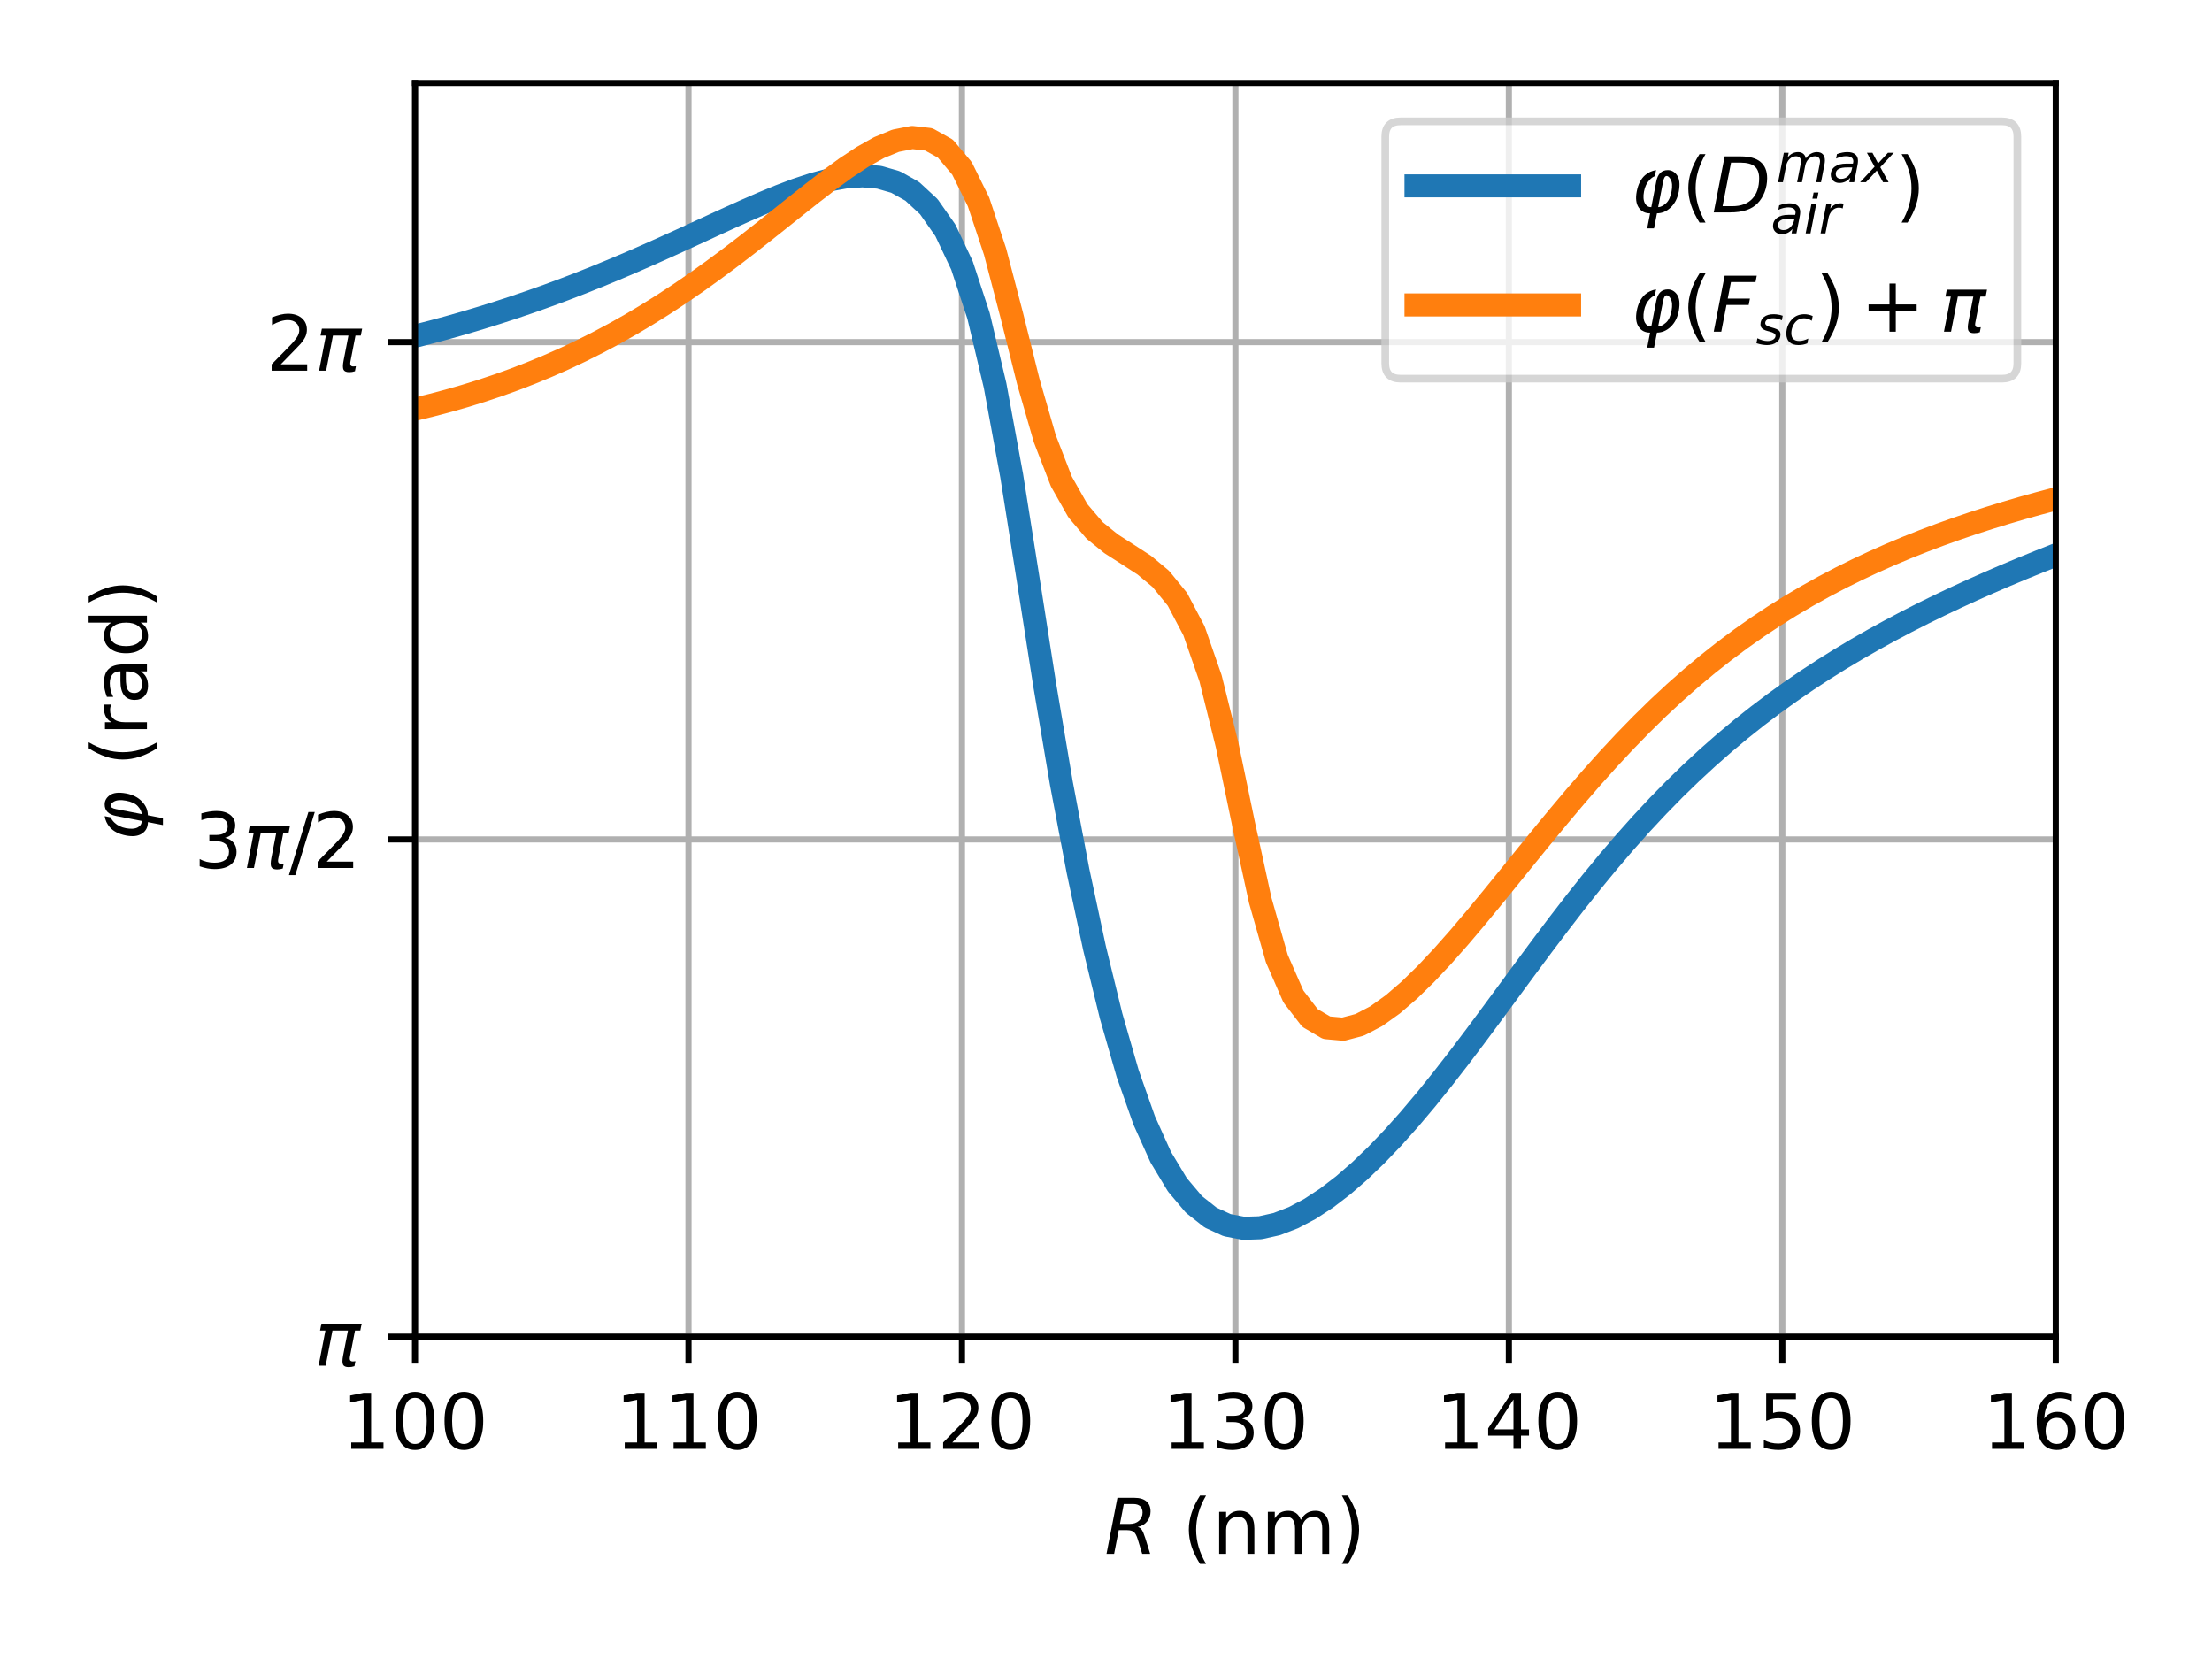
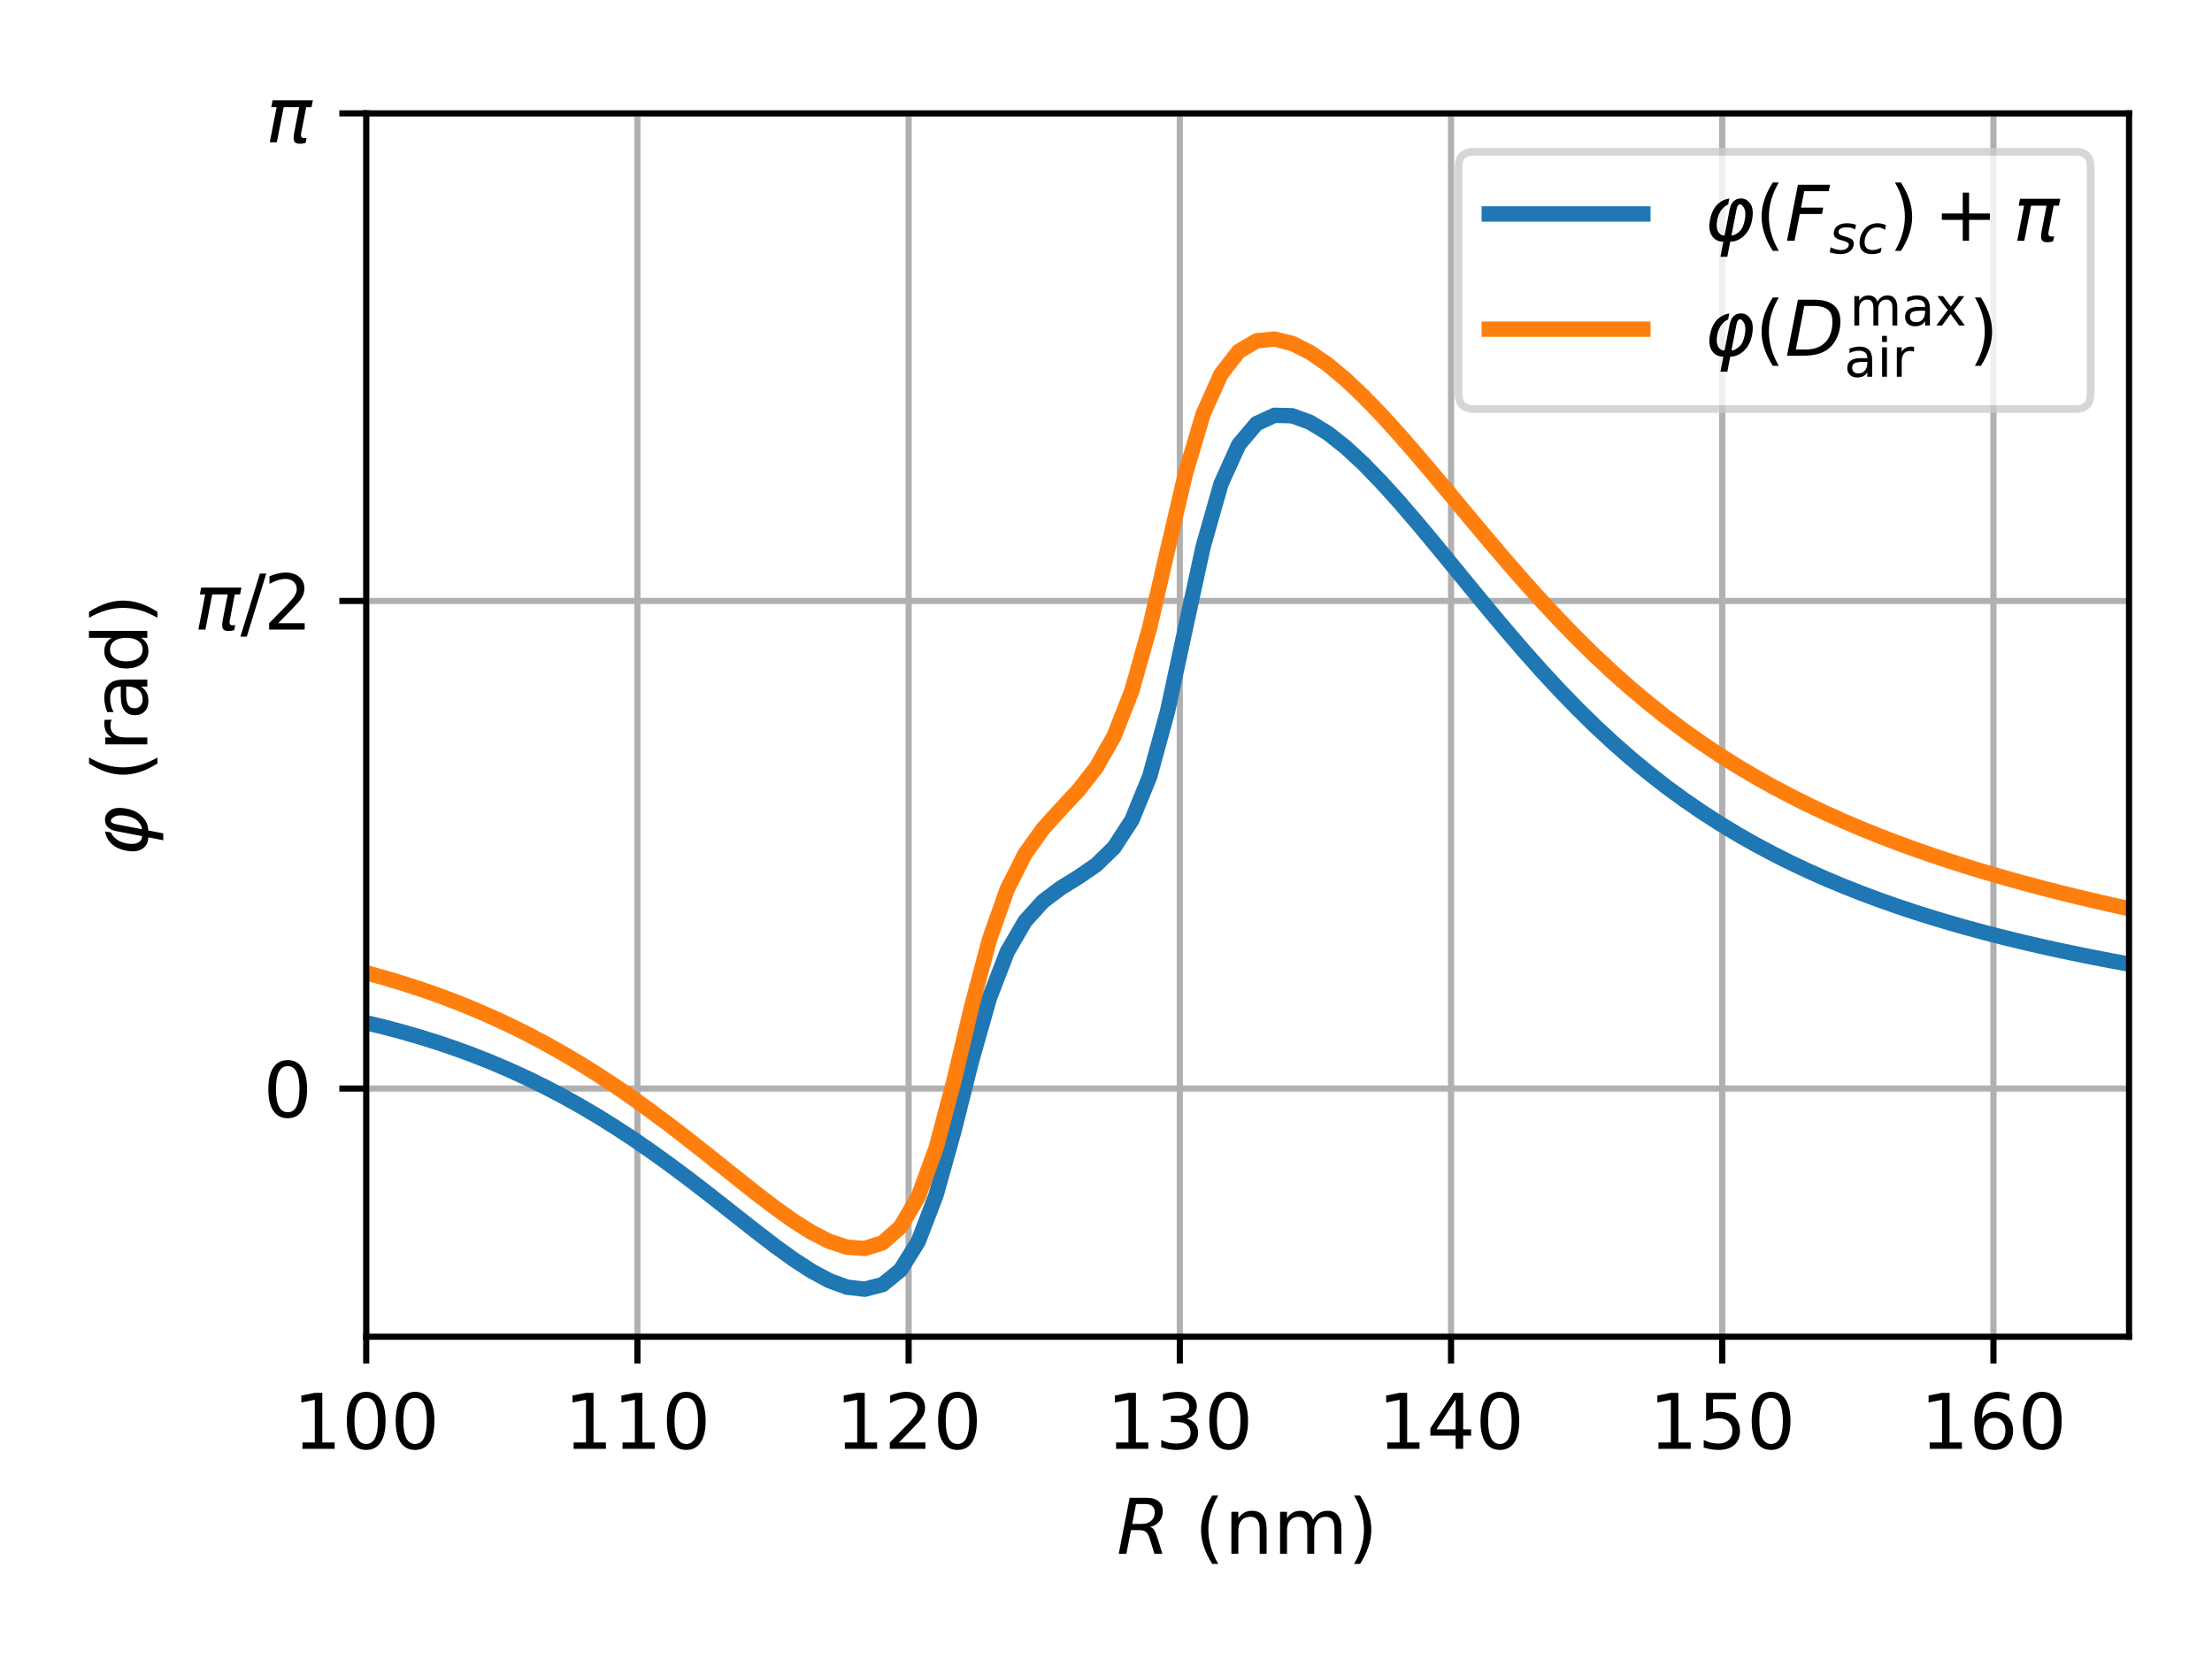
<svg xmlns="http://www.w3.org/2000/svg" xmlns:xlink="http://www.w3.org/1999/xlink" width="288pt" height="216pt" viewBox="0 0 288 216" version="1.1">
  <defs>
    <style type="text/css">*{stroke-linejoin: round; stroke-linecap: butt}</style>
  </defs>
  <g id="figure_1">
    <g id="patch_1">
      <path d="M 0 216  L 288 216  L 288 0  L 0 0  z " style="fill: #ffffff" />
    </g>
    <g id="axes_1">
      <g id="patch_2">
-         <path d="M 54.036 174.04  L 267.66 174.04  L 267.66 10.8  L 54.036 10.8  z " style="fill: #ffffff" />
+         <path d="M 47.68 174.04  L 277.2 174.04  L 277.2 14.76  L 47.68 14.76  z " style="fill: #ffffff" />
      </g>
      <g id="matplotlib.axis_1">
        <g id="xtick_1">
          <g id="line2d_1">
-             <path d="M 54.036 174.04  L 54.036 10.8  " clip-path="url(#p886e034a85)" style="fill: none; stroke: #b0b0b0; stroke-width: 0.8; stroke-linecap: square" />
+             <path d="M 47.68 174.04  L 47.68 14.76  " clip-path="url(#p0629a8b802)" style="fill: none; stroke: #b0b0b0; stroke-width: 0.8; stroke-linecap: square" />
          </g>
          <g id="line2d_2">
            <defs>
-               <path id="me8afa94b51" d="M 0 0  L 0 3.5  " style="stroke: #000000; stroke-width: 0.8" />
-             </defs>
-             <g>
-               <use xlink:href="#me8afa94b51" x="54.036" y="174.04" style="stroke: #000000; stroke-width: 0.8" />
+               <path id="me01764e4d3" d="M 0 0  L 0 3.5  " style="stroke: #000000; stroke-width: 0.8" />
+             </defs>
+             <g>
+               <use xlink:href="#me01764e4d3" x="47.68" y="174.04" style="stroke: #000000; stroke-width: 0.8" />
            </g>
          </g>
          <g id="text_1">
-             <g transform="translate(44.49245 188.6384) scale(0.1 -0.1)">
+             <g transform="translate(38.13651 188.6384) scale(0.1 -0.1)">
              <defs>
                <path id="DejaVuSans-31" d="M 794 531  L 1825 531  L 1825 4091  L 703 3866  L 703 4441  L 1819 4666  L 2450 4666  L 2450 531  L 3481 531  L 3481 0  L 794 0  L 794 531  z " transform="scale(0.015625)" />
                <path id="DejaVuSans-30" d="M 2034 4250  Q 1547 4250 1301 3770  Q 1056 3291 1056 2328  Q 1056 1369 1301 889  Q 1547 409 2034 409  Q 2525 409 2770 889  Q 3016 1369 3016 2328  Q 3016 3291 2770 3770  Q 2525 4250 2034 4250  z M 2034 4750  Q 2819 4750 3233 4129  Q 3647 3509 3647 2328  Q 3647 1150 3233 529  Q 2819 -91 2034 -91  Q 1250 -91 836 529  Q 422 1150 422 2328  Q 422 3509 836 4129  Q 1250 4750 2034 4750  z " transform="scale(0.015625)" />
              </defs>
              <use xlink:href="#DejaVuSans-31" />
              <use xlink:href="#DejaVuSans-30" transform="translate(63.62305 0)" />
              <use xlink:href="#DejaVuSans-30" transform="translate(127.2461 0)" />
            </g>
          </g>
        </g>
        <g id="xtick_2">
          <g id="line2d_3">
-             <path d="M 89.64 174.04  L 89.64 10.8  " clip-path="url(#p886e034a85)" style="fill: none; stroke: #b0b0b0; stroke-width: 0.8; stroke-linecap: square" />
+             <path d="M 82.991 174.04  L 82.991 14.76  " clip-path="url(#p0629a8b802)" style="fill: none; stroke: #b0b0b0; stroke-width: 0.8; stroke-linecap: square" />
          </g>
          <g id="line2d_4">
            <g>
-               <use xlink:href="#me8afa94b51" x="89.64" y="174.04" style="stroke: #000000; stroke-width: 0.8" />
+               <use xlink:href="#me01764e4d3" x="82.991" y="174.04" style="stroke: #000000; stroke-width: 0.8" />
            </g>
          </g>
          <g id="text_2">
-             <g transform="translate(80.09642 188.6384) scale(0.1 -0.1)">
+             <g transform="translate(73.44724 188.6384) scale(0.1 -0.1)">
              <use xlink:href="#DejaVuSans-31" />
              <use xlink:href="#DejaVuSans-31" transform="translate(63.62305 0)" />
              <use xlink:href="#DejaVuSans-30" transform="translate(127.2461 0)" />
            </g>
          </g>
        </g>
        <g id="xtick_3">
          <g id="line2d_5">
-             <path d="M 125.244 174.04  L 125.244 10.8  " clip-path="url(#p886e034a85)" style="fill: none; stroke: #b0b0b0; stroke-width: 0.8; stroke-linecap: square" />
+             <path d="M 118.302 174.04  L 118.302 14.76  " clip-path="url(#p0629a8b802)" style="fill: none; stroke: #b0b0b0; stroke-width: 0.8; stroke-linecap: square" />
          </g>
          <g id="line2d_6">
            <g>
-               <use xlink:href="#me8afa94b51" x="125.244" y="174.04" style="stroke: #000000; stroke-width: 0.8" />
+               <use xlink:href="#me01764e4d3" x="118.302" y="174.04" style="stroke: #000000; stroke-width: 0.8" />
            </g>
          </g>
          <g id="text_3">
-             <g transform="translate(115.7004 188.6384) scale(0.1 -0.1)">
+             <g transform="translate(108.758 188.6384) scale(0.1 -0.1)">
              <defs>
                <path id="DejaVuSans-32" d="M 1228 531  L 3431 531  L 3431 0  L 469 0  L 469 531  Q 828 903 1448 1529  Q 2069 2156 2228 2338  Q 2531 2678 2651 2914  Q 2772 3150 2772 3378  Q 2772 3750 2511 3984  Q 2250 4219 1831 4219  Q 1534 4219 1204 4116  Q 875 4013 500 3803  L 500 4441  Q 881 4594 1212 4672  Q 1544 4750 1819 4750  Q 2544 4750 2975 4387  Q 3406 4025 3406 3419  Q 3406 3131 3298 2873  Q 3191 2616 2906 2266  Q 2828 2175 2409 1742  Q 1991 1309 1228 531  z " transform="scale(0.015625)" />
              </defs>
              <use xlink:href="#DejaVuSans-31" />
              <use xlink:href="#DejaVuSans-32" transform="translate(63.62305 0)" />
              <use xlink:href="#DejaVuSans-30" transform="translate(127.2461 0)" />
            </g>
          </g>
        </g>
        <g id="xtick_4">
          <g id="line2d_7">
-             <path d="M 160.848 174.04  L 160.848 10.8  " clip-path="url(#p886e034a85)" style="fill: none; stroke: #b0b0b0; stroke-width: 0.8; stroke-linecap: square" />
+             <path d="M 153.612 174.04  L 153.612 14.76  " clip-path="url(#p0629a8b802)" style="fill: none; stroke: #b0b0b0; stroke-width: 0.8; stroke-linecap: square" />
          </g>
          <g id="line2d_8">
            <g>
-               <use xlink:href="#me8afa94b51" x="160.848" y="174.04" style="stroke: #000000; stroke-width: 0.8" />
+               <use xlink:href="#me01764e4d3" x="153.612" y="174.04" style="stroke: #000000; stroke-width: 0.8" />
            </g>
          </g>
          <g id="text_4">
-             <g transform="translate(151.3044 188.6384) scale(0.1 -0.1)">
+             <g transform="translate(144.0687 188.6384) scale(0.1 -0.1)">
              <defs>
                <path id="DejaVuSans-33" d="M 2597 2516  Q 3050 2419 3304 2112  Q 3559 1806 3559 1356  Q 3559 666 3084 287  Q 2609 -91 1734 -91  Q 1441 -91 1130 -33  Q 819 25 488 141  L 488 750  Q 750 597 1062 519  Q 1375 441 1716 441  Q 2309 441 2620 675  Q 2931 909 2931 1356  Q 2931 1769 2642 2001  Q 2353 2234 1838 2234  L 1294 2234  L 1294 2753  L 1863 2753  Q 2328 2753 2575 2939  Q 2822 3125 2822 3475  Q 2822 3834 2567 4026  Q 2313 4219 1838 4219  Q 1578 4219 1281 4162  Q 984 4106 628 3988  L 628 4550  Q 988 4650 1302 4700  Q 1616 4750 1894 4750  Q 2613 4750 3031 4423  Q 3450 4097 3450 3541  Q 3450 3153 3228 2886  Q 3006 2619 2597 2516  z " transform="scale(0.015625)" />
              </defs>
              <use xlink:href="#DejaVuSans-31" />
              <use xlink:href="#DejaVuSans-33" transform="translate(63.62305 0)" />
              <use xlink:href="#DejaVuSans-30" transform="translate(127.2461 0)" />
            </g>
          </g>
        </g>
        <g id="xtick_5">
          <g id="line2d_9">
-             <path d="M 196.452 174.04  L 196.452 10.8  " clip-path="url(#p886e034a85)" style="fill: none; stroke: #b0b0b0; stroke-width: 0.8; stroke-linecap: square" />
+             <path d="M 188.923 174.04  L 188.923 14.76  " clip-path="url(#p0629a8b802)" style="fill: none; stroke: #b0b0b0; stroke-width: 0.8; stroke-linecap: square" />
          </g>
          <g id="line2d_10">
            <g>
-               <use xlink:href="#me8afa94b51" x="196.452" y="174.04" style="stroke: #000000; stroke-width: 0.8" />
+               <use xlink:href="#me01764e4d3" x="188.923" y="174.04" style="stroke: #000000; stroke-width: 0.8" />
            </g>
          </g>
          <g id="text_5">
-             <g transform="translate(186.9083 188.6384) scale(0.1 -0.1)">
+             <g transform="translate(179.3794 188.6384) scale(0.1 -0.1)">
              <defs>
                <path id="DejaVuSans-34" d="M 2419 4116  L 825 1625  L 2419 1625  L 2419 4116  z M 2253 4666  L 3047 4666  L 3047 1625  L 3713 1625  L 3713 1100  L 3047 1100  L 3047 0  L 2419 0  L 2419 1100  L 313 1100  L 313 1709  L 2253 4666  z " transform="scale(0.015625)" />
              </defs>
              <use xlink:href="#DejaVuSans-31" />
              <use xlink:href="#DejaVuSans-34" transform="translate(63.62305 0)" />
              <use xlink:href="#DejaVuSans-30" transform="translate(127.2461 0)" />
            </g>
          </g>
        </g>
        <g id="xtick_6">
          <g id="line2d_11">
-             <path d="M 232.056 174.04  L 232.056 10.8  " clip-path="url(#p886e034a85)" style="fill: none; stroke: #b0b0b0; stroke-width: 0.8; stroke-linecap: square" />
+             <path d="M 224.234 174.04  L 224.234 14.76  " clip-path="url(#p0629a8b802)" style="fill: none; stroke: #b0b0b0; stroke-width: 0.8; stroke-linecap: square" />
          </g>
          <g id="line2d_12">
            <g>
-               <use xlink:href="#me8afa94b51" x="232.056" y="174.04" style="stroke: #000000; stroke-width: 0.8" />
+               <use xlink:href="#me01764e4d3" x="224.234" y="174.04" style="stroke: #000000; stroke-width: 0.8" />
            </g>
          </g>
          <g id="text_6">
-             <g transform="translate(222.5123 188.6384) scale(0.1 -0.1)">
+             <g transform="translate(214.6902 188.6384) scale(0.1 -0.1)">
              <defs>
                <path id="DejaVuSans-35" d="M 691 4666  L 3169 4666  L 3169 4134  L 1269 4134  L 1269 2991  Q 1406 3038 1543 3061  Q 1681 3084 1819 3084  Q 2600 3084 3056 2656  Q 3513 2228 3513 1497  Q 3513 744 3044 326  Q 2575 -91 1722 -91  Q 1428 -91 1123 -41  Q 819 9 494 109  L 494 744  Q 775 591 1075 516  Q 1375 441 1709 441  Q 2250 441 2565 725  Q 2881 1009 2881 1497  Q 2881 1984 2565 2268  Q 2250 2553 1709 2553  Q 1456 2553 1204 2497  Q 953 2441 691 2322  L 691 4666  z " transform="scale(0.015625)" />
              </defs>
              <use xlink:href="#DejaVuSans-31" />
              <use xlink:href="#DejaVuSans-35" transform="translate(63.62305 0)" />
              <use xlink:href="#DejaVuSans-30" transform="translate(127.2461 0)" />
            </g>
          </g>
        </g>
        <g id="xtick_7">
          <g id="line2d_13">
-             <path d="M 267.66 174.04  L 267.66 10.8  " clip-path="url(#p886e034a85)" style="fill: none; stroke: #b0b0b0; stroke-width: 0.8; stroke-linecap: square" />
+             <path d="M 259.545 174.04  L 259.545 14.76  " clip-path="url(#p0629a8b802)" style="fill: none; stroke: #b0b0b0; stroke-width: 0.8; stroke-linecap: square" />
          </g>
          <g id="line2d_14">
            <g>
-               <use xlink:href="#me8afa94b51" x="267.66" y="174.04" style="stroke: #000000; stroke-width: 0.8" />
+               <use xlink:href="#me01764e4d3" x="259.545" y="174.04" style="stroke: #000000; stroke-width: 0.8" />
            </g>
          </g>
          <g id="text_7">
-             <g transform="translate(258.1162 188.6384) scale(0.1 -0.1)">
+             <g transform="translate(250.0009 188.6384) scale(0.1 -0.1)">
              <defs>
                <path id="DejaVuSans-36" d="M 2113 2584  Q 1688 2584 1439 2293  Q 1191 2003 1191 1497  Q 1191 994 1439 701  Q 1688 409 2113 409  Q 2538 409 2786 701  Q 3034 994 3034 1497  Q 3034 2003 2786 2293  Q 2538 2584 2113 2584  z M 3366 4563  L 3366 3988  Q 3128 4100 2886 4159  Q 2644 4219 2406 4219  Q 1781 4219 1451 3797  Q 1122 3375 1075 2522  Q 1259 2794 1537 2939  Q 1816 3084 2150 3084  Q 2853 3084 3261 2657  Q 3669 2231 3669 1497  Q 3669 778 3244 343  Q 2819 -91 2113 -91  Q 1303 -91 875 529  Q 447 1150 447 2328  Q 447 3434 972 4092  Q 1497 4750 2381 4750  Q 2619 4750 2861 4703  Q 3103 4656 3366 4563  z " transform="scale(0.015625)" />
              </defs>
              <use xlink:href="#DejaVuSans-31" />
              <use xlink:href="#DejaVuSans-36" transform="translate(63.62305 0)" />
              <use xlink:href="#DejaVuSans-30" transform="translate(127.2461 0)" />
            </g>
          </g>
        </g>
        <g id="text_8">
-           <g transform="translate(143.7981 202.3166) scale(0.1 -0.1)">
+           <g transform="translate(145.3901 202.3166) scale(0.1 -0.1)">
            <defs>
              <path id="DejaVuSans-Oblique-52" d="M 1613 4147  L 1294 2491  L 2106 2491  Q 2584 2491 2879 2755  Q 3175 3019 3175 3444  Q 3175 3784 2976 3965  Q 2778 4147 2406 4147  L 1613 4147  z M 2772 2241  Q 2972 2194 3105 2009  Q 3238 1825 3413 1275  L 3809 0  L 3144 0  L 2778 1197  Q 2638 1659 2453 1815  Q 2269 1972 1888 1972  L 1191 1972  L 806 0  L 172 0  L 1081 4666  L 2503 4666  Q 3150 4666 3495 4373  Q 3841 4081 3841 3531  Q 3841 3044 3547 2687  Q 3253 2331 2772 2241  z " transform="scale(0.015625)" />
              <path id="DejaVuSans-20" transform="scale(0.015625)" />
              <path id="DejaVuSans-28" d="M 1984 4856  Q 1566 4138 1362 3434  Q 1159 2731 1159 2009  Q 1159 1288 1364 580  Q 1569 -128 1984 -844  L 1484 -844  Q 1016 -109 783 600  Q 550 1309 550 2009  Q 550 2706 781 3412  Q 1013 4119 1484 4856  L 1984 4856  z " transform="scale(0.015625)" />
              <path id="DejaVuSans-6e" d="M 3513 2113  L 3513 0  L 2938 0  L 2938 2094  Q 2938 2591 2744 2837  Q 2550 3084 2163 3084  Q 1697 3084 1428 2787  Q 1159 2491 1159 1978  L 1159 0  L 581 0  L 581 3500  L 1159 3500  L 1159 2956  Q 1366 3272 1645 3428  Q 1925 3584 2291 3584  Q 2894 3584 3203 3211  Q 3513 2838 3513 2113  z " transform="scale(0.015625)" />
              <path id="DejaVuSans-6d" d="M 3328 2828  Q 3544 3216 3844 3400  Q 4144 3584 4550 3584  Q 5097 3584 5394 3201  Q 5691 2819 5691 2113  L 5691 0  L 5113 0  L 5113 2094  Q 5113 2597 4934 2840  Q 4756 3084 4391 3084  Q 3944 3084 3684 2787  Q 3425 2491 3425 1978  L 3425 0  L 2847 0  L 2847 2094  Q 2847 2600 2669 2842  Q 2491 3084 2119 3084  Q 1678 3084 1418 2786  Q 1159 2488 1159 1978  L 1159 0  L 581 0  L 581 3500  L 1159 3500  L 1159 2956  Q 1356 3278 1631 3431  Q 1906 3584 2284 3584  Q 2666 3584 2933 3390  Q 3200 3197 3328 2828  z " transform="scale(0.015625)" />
              <path id="DejaVuSans-29" d="M 513 4856  L 1013 4856  Q 1481 4119 1714 3412  Q 1947 2706 1947 2009  Q 1947 1309 1714 600  Q 1481 -109 1013 -844  L 513 -844  Q 928 -128 1133 580  Q 1338 1288 1338 2009  Q 1338 2731 1133 3434  Q 928 4138 513 4856  z " transform="scale(0.015625)" />
            </defs>
            <use xlink:href="#DejaVuSans-Oblique-52" transform="translate(0 0.125)" />
            <use xlink:href="#DejaVuSans-20" transform="translate(69.48242 0.125)" />
            <use xlink:href="#DejaVuSans-28" transform="translate(101.2695 0.125)" />
            <use xlink:href="#DejaVuSans-6e" transform="translate(140.2832 0.125)" />
            <use xlink:href="#DejaVuSans-6d" transform="translate(203.6621 0.125)" />
            <use xlink:href="#DejaVuSans-29" transform="translate(301.0742 0.125)" />
          </g>
        </g>
      </g>
      <g id="matplotlib.axis_2">
        <g id="ytick_1">
          <g id="line2d_15">
-             <path d="M 54.036 174.04  L 267.66 174.04  " clip-path="url(#p886e034a85)" style="fill: none; stroke: #b0b0b0; stroke-width: 0.8; stroke-linecap: square" />
+             <path d="M 47.68 141.729  L 277.2 141.729  " clip-path="url(#p0629a8b802)" style="fill: none; stroke: #b0b0b0; stroke-width: 0.8; stroke-linecap: square" />
          </g>
          <g id="line2d_16">
            <defs>
-               <path id="m461dabf7cb" d="M 0 0  L -3.5 0  " style="stroke: #000000; stroke-width: 0.8" />
-             </defs>
-             <g>
-               <use xlink:href="#m461dabf7cb" x="54.036" y="174.04" style="stroke: #000000; stroke-width: 0.8" />
+               <path id="mbfecffbe8c" d="M 0 0  L -3.5 0  " style="stroke: #000000; stroke-width: 0.8" />
+             </defs>
+             <g>
+               <use xlink:href="#mbfecffbe8c" x="47.68" y="141.729" style="stroke: #000000; stroke-width: 0.8" />
            </g>
          </g>
          <g id="text_9">
-             <g transform="translate(40.9362 177.8392) scale(0.1 -0.1)">
-               <defs>
-                 <path id="DejaVuSans-Oblique-3c0" d="M 584 3500  L 3938 3500  L 3825 2925  L 3384 2925  L 2966 775  Q 2922 550 2981 450  Q 3038 353 3209 353  Q 3256 353 3325 363  Q 3397 369 3419 372  L 3338 -44  Q 3222 -84 3103 -103  Q 2981 -122 2866 -122  Q 2491 -122 2388 81  Q 2284 288 2391 838  L 2797 2925  L 1506 2925  L 938 0  L 350 0  L 919 2925  L 472 2925  L 584 3500  z " transform="scale(0.015625)" />
-               </defs>
-               <use xlink:href="#DejaVuSans-Oblique-3c0" transform="translate(0 0.3125)" />
+             <g transform="translate(34.28026 145.5278) scale(0.1 -0.1)">
+               <use xlink:href="#DejaVuSans-30" transform="translate(0 0.78125)" />
            </g>
          </g>
        </g>
        <g id="ytick_2">
          <g id="line2d_17">
-             <path d="M 54.036 109.291  L 267.66 109.291  " clip-path="url(#p886e034a85)" style="fill: none; stroke: #b0b0b0; stroke-width: 0.8; stroke-linecap: square" />
+             <path d="M 47.68 78.244  L 277.2 78.244  " clip-path="url(#p0629a8b802)" style="fill: none; stroke: #b0b0b0; stroke-width: 0.8; stroke-linecap: square" />
          </g>
          <g id="line2d_18">
            <g>
-               <use xlink:href="#m461dabf7cb" x="54.036" y="109.291" style="stroke: #000000; stroke-width: 0.8" />
+               <use xlink:href="#mbfecffbe8c" x="47.68" y="78.244" style="stroke: #000000; stroke-width: 0.8" />
            </g>
          </g>
          <g id="text_10">
-             <g transform="translate(25.2362 113.0904) scale(0.1 -0.1)">
-               <defs>
+             <g transform="translate(25.28026 82.04353) scale(0.1 -0.1)">
+               <defs>
+                 <path id="DejaVuSans-Oblique-3c0" d="M 584 3500  L 3938 3500  L 3825 2925  L 3384 2925  L 2966 775  Q 2922 550 2981 450  Q 3038 353 3209 353  Q 3256 353 3325 363  Q 3397 369 3419 372  L 3338 -44  Q 3222 -84 3103 -103  Q 2981 -122 2866 -122  Q 2491 -122 2388 81  Q 2284 288 2391 838  L 2797 2925  L 1506 2925  L 938 0  L 350 0  L 919 2925  L 472 2925  L 584 3500  z " transform="scale(0.015625)" />
                <path id="DejaVuSans-2f" d="M 1625 4666  L 2156 4666  L 531 -594  L 0 -594  L 1625 4666  z " transform="scale(0.015625)" />
              </defs>
-               <use xlink:href="#DejaVuSans-33" transform="translate(0 0.78125)" />
-               <use xlink:href="#DejaVuSans-Oblique-3c0" transform="translate(63.62305 0.78125)" />
-               <use xlink:href="#DejaVuSans-2f" transform="translate(123.8281 0.78125)" />
-               <use xlink:href="#DejaVuSans-32" transform="translate(153.8945 0.78125)" />
+               <use xlink:href="#DejaVuSans-Oblique-3c0" transform="translate(0 0.78125)" />
+               <use xlink:href="#DejaVuSans-2f" transform="translate(60.20508 0.78125)" />
+               <use xlink:href="#DejaVuSans-32" transform="translate(90.27148 0.78125)" />
            </g>
          </g>
        </g>
        <g id="ytick_3">
          <g id="line2d_19">
-             <path d="M 54.036 44.542  L 267.66 44.542  " clip-path="url(#p886e034a85)" style="fill: none; stroke: #b0b0b0; stroke-width: 0.8; stroke-linecap: square" />
+             <path d="M 47.68 14.76  L 277.2 14.76  " clip-path="url(#p0629a8b802)" style="fill: none; stroke: #b0b0b0; stroke-width: 0.8; stroke-linecap: square" />
          </g>
          <g id="line2d_20">
            <g>
-               <use xlink:href="#m461dabf7cb" x="54.036" y="44.542" style="stroke: #000000; stroke-width: 0.8" />
+               <use xlink:href="#mbfecffbe8c" x="47.68" y="14.76" style="stroke: #000000; stroke-width: 0.8" />
            </g>
          </g>
          <g id="text_11">
-             <g transform="translate(34.6362 48.34167) scale(0.1 -0.1)">
-               <use xlink:href="#DejaVuSans-32" transform="translate(0 0.78125)" />
-               <use xlink:href="#DejaVuSans-Oblique-3c0" transform="translate(63.62305 0.78125)" />
+             <g transform="translate(34.58026 18.55922) scale(0.1 -0.1)">
+               <use xlink:href="#DejaVuSans-Oblique-3c0" transform="translate(0 0.3125)" />
            </g>
          </g>
        </g>
        <g id="text_12">
-           <g transform="translate(19.1362 109.52) rotate(-90) scale(0.1 -0.1)">
+           <g transform="translate(19.18026 111.5) rotate(-90) scale(0.1 -0.1)">
            <defs>
              <path id="DejaVuSans-Oblique-3c6" d="M 2969 3034  Q 2766 3034 2675 2581  L 2259 438  Q 2553 438 2916 763  Q 3244 1053 3375 1750  Q 3497 2400 3300 2750  Q 3138 3034 2969 3034  z M 3063 3525  Q 3513 3525 3819 3113  Q 4147 2672 3981 1750  Q 3828 903 3291 400  Q 2784 -75 2159 -75  L 1916 -1331  L 1344 -1331  L 1588 -78  Q 963 -78 641 400  Q 309 888 475 1747  Q 647 2641 1166 3097  Q 1556 3438 2084 3525  L 1984 3016  Q 1766 2944 1538 2700  Q 1194 2341 1081 1747  Q 963 1116 1156 756  Q 1334 434 1688 434  L 2103 2581  Q 2288 3525 3063 3525  z " transform="scale(0.015625)" />
              <path id="DejaVuSans-72" d="M 2631 2963  Q 2534 3019 2420 3045  Q 2306 3072 2169 3072  Q 1681 3072 1420 2755  Q 1159 2438 1159 1844  L 1159 0  L 581 0  L 581 3500  L 1159 3500  L 1159 2956  Q 1341 3275 1631 3429  Q 1922 3584 2338 3584  Q 2397 3584 2469 3576  Q 2541 3569 2628 3553  L 2631 2963  z " transform="scale(0.015625)" />
              <path id="DejaVuSans-61" d="M 2194 1759  Q 1497 1759 1228 1600  Q 959 1441 959 1056  Q 959 750 1161 570  Q 1363 391 1709 391  Q 2188 391 2477 730  Q 2766 1069 2766 1631  L 2766 1759  L 2194 1759  z M 3341 1997  L 3341 0  L 2766 0  L 2766 531  Q 2569 213 2275 61  Q 1981 -91 1556 -91  Q 1019 -91 701 211  Q 384 513 384 1019  Q 384 1609 779 1909  Q 1175 2209 1959 2209  L 2766 2209  L 2766 2266  Q 2766 2663 2505 2880  Q 2244 3097 1772 3097  Q 1472 3097 1187 3025  Q 903 2953 641 2809  L 641 3341  Q 956 3463 1253 3523  Q 1550 3584 1831 3584  Q 2591 3584 2966 3190  Q 3341 2797 3341 1997  z " transform="scale(0.015625)" />
              <path id="DejaVuSans-64" d="M 2906 2969  L 2906 4863  L 3481 4863  L 3481 0  L 2906 0  L 2906 525  Q 2725 213 2448 61  Q 2172 -91 1784 -91  Q 1150 -91 751 415  Q 353 922 353 1747  Q 353 2572 751 3078  Q 1150 3584 1784 3584  Q 2172 3584 2448 3432  Q 2725 3281 2906 2969  z M 947 1747  Q 947 1113 1208 752  Q 1469 391 1925 391  Q 2381 391 2643 752  Q 2906 1113 2906 1747  Q 2906 2381 2643 2742  Q 2381 3103 1925 3103  Q 1469 3103 1208 2742  Q 947 2381 947 1747  z " transform="scale(0.015625)" />
            </defs>
            <use xlink:href="#DejaVuSans-Oblique-3c6" transform="translate(0 0.015625)" />
            <use xlink:href="#DejaVuSans-20" transform="translate(65.9668 0.015625)" />
            <use xlink:href="#DejaVuSans-28" transform="translate(97.75391 0.015625)" />
            <use xlink:href="#DejaVuSans-72" transform="translate(136.7676 0.015625)" />
            <use xlink:href="#DejaVuSans-61" transform="translate(177.8809 0.015625)" />
            <use xlink:href="#DejaVuSans-64" transform="translate(239.1602 0.015625)" />
            <use xlink:href="#DejaVuSans-29" transform="translate(302.6367 0.015625)" />
          </g>
        </g>
      </g>
      <g id="line2d_21">
-         <path d="M 54.036 43.771  L 56.194 43.215  L 58.352 42.631  L 60.51 42.017  L 62.667 41.373  L 64.825 40.698  L 66.983 39.993  L 69.141 39.256  L 71.299 38.487  L 73.457 37.687  L 75.614 36.856  L 77.772 35.995  L 79.93 35.105  L 82.088 34.189  L 84.246 33.247  L 86.403 32.285  L 88.561 31.306  L 90.719 30.316  L 92.877 29.322  L 95.035 28.334  L 97.193 27.363  L 99.35 26.423  L 101.508 25.533  L 103.666 24.717  L 105.824 24.002  L 107.982 23.426  L 110.139 23.036  L 112.297 22.894  L 114.455 23.079  L 116.613 23.701  L 118.771 24.909  L 120.929 26.907  L 123.086 29.987  L 125.244 34.55  L 127.402 41.114  L 129.56 50.197  L 131.718 61.93  L 133.875 75.487  L 136.033 89.254  L 138.191 101.994  L 140.349 113.37  L 142.507 123.457  L 144.664 132.283  L 146.822 139.779  L 148.98 145.895  L 151.138 150.678  L 153.296 154.262  L 155.454 156.818  L 157.611 158.519  L 159.769 159.513  L 161.927 159.926  L 164.085 159.853  L 166.243 159.371  L 168.4 158.537  L 170.558 157.398  L 172.716 155.987  L 174.874 154.334  L 177.032 152.462  L 179.19 150.39  L 181.347 148.137  L 183.505 145.722  L 185.663 143.165  L 187.821 140.486  L 189.979 137.707  L 192.136 134.852  L 194.294 131.946  L 196.452 129.016  L 198.61 126.085  L 200.768 123.179  L 202.926 120.319  L 205.083 117.523  L 207.241 114.807  L 209.399 112.183  L 211.557 109.658  L 213.715 107.239  L 215.872 104.928  L 218.03 102.725  L 220.188 100.627  L 222.346 98.633  L 224.504 96.737  L 226.661 94.935  L 228.819 93.222  L 230.977 91.593  L 233.135 90.042  L 235.293 88.563  L 237.451 87.152  L 239.608 85.804  L 241.766 84.514  L 243.924 83.278  L 246.082 82.092  L 248.24 80.952  L 250.397 79.854  L 252.555 78.796  L 254.713 77.774  L 256.871 76.785  L 259.029 75.827  L 261.187 74.897  L 263.344 73.994  L 265.502 73.115  L 267.66 72.259  " clip-path="url(#p886e034a85)" style="fill: none; stroke: #1f77b4; stroke-width: 3; stroke-linecap: square" />
+         <path d="M 47.68 133.163  L 49.999 133.723  L 52.317 134.336  L 54.635 135.004  L 56.954 135.73  L 59.272 136.517  L 61.591 137.368  L 63.909 138.287  L 66.227 139.274  L 68.546 140.334  L 70.864 141.469  L 73.182 142.68  L 75.501 143.968  L 77.819 145.335  L 80.138 146.781  L 82.456 148.303  L 84.774 149.899  L 87.093 151.564  L 89.411 153.29  L 91.73 155.067  L 94.048 156.881  L 96.366 158.71  L 98.685 160.529  L 101.003 162.3  L 103.321 163.973  L 105.64 165.482  L 107.958 166.731  L 110.277 167.587  L 112.595 167.854  L 114.913 167.25  L 117.232 165.365  L 119.55 161.658  L 121.868 155.619  L 124.187 147.319  L 126.505 138.093  L 128.824 129.94  L 131.142 123.932  L 133.46 119.941  L 135.779 117.373  L 138.097 115.627  L 140.416 114.192  L 142.734 112.598  L 145.052 110.336  L 147.371 106.77  L 149.689 101.097  L 152.007 92.638  L 154.326 81.868  L 156.644 71.192  L 158.963 63.03  L 161.281 57.894  L 163.599 55.153  L 165.918 54.076  L 168.236 54.133  L 170.554 54.98  L 172.873 56.394  L 175.191 58.226  L 177.51 60.373  L 179.828 62.759  L 182.146 65.323  L 184.465 68.016  L 186.783 70.793  L 189.102 73.615  L 191.42 76.449  L 193.738 79.261  L 196.057 82.026  L 198.375 84.72  L 200.693 87.327  L 203.012 89.831  L 205.33 92.224  L 207.649 94.5  L 209.967 96.656  L 212.285 98.693  L 214.604 100.613  L 216.922 102.419  L 219.24 104.116  L 221.559 105.709  L 223.877 107.204  L 226.196 108.608  L 228.514 109.925  L 230.832 111.163  L 233.151 112.326  L 235.469 113.419  L 237.788 114.449  L 240.106 115.418  L 242.424 116.333  L 244.743 117.196  L 247.061 118.011  L 249.379 118.783  L 251.698 119.513  L 254.016 120.205  L 256.335 120.862  L 258.653 121.486  L 260.971 122.079  L 263.29 122.644  L 265.608 123.181  L 267.926 123.694  L 270.245 124.183  L 272.563 124.65  L 274.882 125.097  L 277.2 125.525  " clip-path="url(#p0629a8b802)" style="fill: none; stroke: #1f77b4; stroke-width: 2; stroke-linecap: square" />
      </g>
      <g id="line2d_22">
-         <path d="M 54.036 53.278  L 56.194 52.753  L 58.352 52.182  L 60.51 51.564  L 62.667 50.895  L 64.825 50.174  L 66.983 49.399  L 69.141 48.566  L 71.299 47.674  L 73.457 46.721  L 75.614 45.704  L 77.772 44.623  L 79.93 43.474  L 82.088 42.258  L 84.246 40.974  L 86.403 39.622  L 88.561 38.202  L 90.719 36.718  L 92.877 35.172  L 95.035 33.571  L 97.193 31.92  L 99.35 30.23  L 101.508 28.515  L 103.666 26.792  L 105.824 25.086  L 107.982 23.426  L 110.139 21.855  L 112.297 20.426  L 114.455 19.216  L 116.613 18.326  L 118.771 17.901  L 120.929 18.147  L 123.086 19.353  L 125.244 21.913  L 127.402 26.285  L 129.56 32.77  L 131.718 41.004  L 133.875 49.645  L 136.033 57.119  L 138.191 62.694  L 140.349 66.511  L 142.507 69.049  L 144.664 70.799  L 146.822 72.182  L 148.98 73.578  L 151.138 75.374  L 153.296 78.027  L 155.454 82.121  L 157.611 88.321  L 159.769 96.997  L 161.927 107.355  L 164.085 117.235  L 166.243 124.809  L 168.4 129.741  L 170.558 132.54  L 172.716 133.807  L 174.874 134  L 177.032 133.43  L 179.19 132.303  L 181.347 130.76  L 183.505 128.899  L 185.663 126.792  L 187.821 124.495  L 189.979 122.054  L 192.136 119.508  L 194.294 116.891  L 196.452 114.235  L 198.61 111.567  L 200.768 108.913  L 202.926 106.295  L 205.083 103.733  L 207.241 101.243  L 209.399 98.836  L 211.557 96.521  L 213.715 94.306  L 215.872 92.193  L 218.03 90.185  L 220.188 88.28  L 222.346 86.477  L 224.504 84.773  L 226.661 83.164  L 228.819 81.646  L 230.977 80.214  L 233.135 78.863  L 235.293 77.589  L 237.451 76.387  L 239.608 75.252  L 241.766 74.181  L 243.924 73.168  L 246.082 72.21  L 248.24 71.303  L 250.397 70.444  L 252.555 69.63  L 254.713 68.857  L 256.871 68.123  L 259.029 67.425  L 261.187 66.762  L 263.344 66.129  L 265.502 65.527  L 267.66 64.952  " clip-path="url(#p886e034a85)" style="fill: none; stroke: #ff7f0e; stroke-width: 3; stroke-linecap: square" />
+         <path d="M 47.68 126.665  L 49.999 127.302  L 52.317 127.992  L 54.635 128.74  L 56.954 129.547  L 59.272 130.417  L 61.591 131.352  L 63.909 132.354  L 66.227 133.427  L 68.546 134.572  L 70.864 135.792  L 73.182 137.087  L 75.501 138.459  L 77.819 139.907  L 80.138 141.43  L 82.456 143.026  L 84.774 144.691  L 87.093 146.419  L 89.411 148.201  L 91.73 150.025  L 94.048 151.874  L 96.366 153.727  L 98.685 155.555  L 101.003 157.318  L 103.321 158.968  L 105.64 160.434  L 107.958 161.619  L 110.277 162.388  L 112.595 162.547  L 114.913 161.807  L 117.232 159.754  L 119.55 155.832  L 121.868 149.498  L 124.187 140.788  L 126.505 131.046  L 128.824 122.339  L 131.142 115.769  L 133.46 111.183  L 135.779 107.935  L 138.097 105.366  L 140.416 102.886  L 142.734 99.924  L 145.052 95.839  L 147.371 89.928  L 149.689 81.697  L 152.007 71.655  L 154.326 61.743  L 156.644 53.917  L 158.963 48.728  L 161.281 45.749  L 163.599 44.38  L 165.918 44.143  L 168.236 44.713  L 170.554 45.87  L 172.873 47.468  L 175.191 49.402  L 177.51 51.597  L 179.828 53.994  L 182.146 56.544  L 184.465 59.205  L 186.783 61.94  L 189.102 64.714  L 191.42 67.498  L 193.738 70.263  L 196.057 72.985  L 198.375 75.644  L 200.693 78.223  L 203.012 80.709  L 205.33 83.093  L 207.649 85.369  L 209.967 87.535  L 212.285 89.591  L 214.604 91.536  L 216.922 93.375  L 219.24 95.111  L 221.559 96.75  L 223.877 98.295  L 226.196 99.752  L 228.514 101.127  L 230.832 102.425  L 233.151 103.65  L 235.469 104.809  L 237.788 105.906  L 240.106 106.945  L 242.424 107.93  L 244.743 108.865  L 247.061 109.753  L 249.379 110.599  L 251.698 111.405  L 254.016 112.173  L 256.335 112.908  L 258.653 113.61  L 260.971 114.282  L 263.29 114.927  L 265.608 115.546  L 267.926 116.14  L 270.245 116.713  L 272.563 117.265  L 274.882 117.798  L 277.2 118.313  " clip-path="url(#p0629a8b802)" style="fill: none; stroke: #ff7f0e; stroke-width: 2; stroke-linecap: square" />
      </g>
      <g id="patch_3">
-         <path d="M 54.036 174.04  L 54.036 10.8  " style="fill: none; stroke: #000000; stroke-width: 0.8; stroke-linejoin: miter; stroke-linecap: square" />
+         <path d="M 47.68 174.04  L 47.68 14.76  " style="fill: none; stroke: #000000; stroke-width: 0.8; stroke-linejoin: miter; stroke-linecap: square" />
      </g>
      <g id="patch_4">
-         <path d="M 267.66 174.04  L 267.66 10.8  " style="fill: none; stroke: #000000; stroke-width: 0.8; stroke-linejoin: miter; stroke-linecap: square" />
+         <path d="M 277.2 174.04  L 277.2 14.76  " style="fill: none; stroke: #000000; stroke-width: 0.8; stroke-linejoin: miter; stroke-linecap: square" />
      </g>
      <g id="patch_5">
-         <path d="M 54.036 174.04  L 267.66 174.04  " style="fill: none; stroke: #000000; stroke-width: 0.8; stroke-linejoin: miter; stroke-linecap: square" />
+         <path d="M 47.68 174.04  L 277.2 174.04  " style="fill: none; stroke: #000000; stroke-width: 0.8; stroke-linejoin: miter; stroke-linecap: square" />
      </g>
      <g id="patch_6">
-         <path d="M 54.036 10.8  L 267.66 10.8  " style="fill: none; stroke: #000000; stroke-width: 0.8; stroke-linejoin: miter; stroke-linecap: square" />
+         <path d="M 47.68 14.76  L 277.2 14.76  " style="fill: none; stroke: #000000; stroke-width: 0.8; stroke-linejoin: miter; stroke-linecap: square" />
      </g>
      <g id="legend_1">
        <g id="patch_7">
-           <path d="M 182.36 49.3  L 260.66 49.3  Q 262.66 49.3 262.66 47.3  L 262.66 17.8  Q 262.66 15.8 260.66 15.8  L 182.36 15.8  Q 180.36 15.8 180.36 17.8  L 180.36 47.3  Q 180.36 49.3 182.36 49.3  z " style="fill: #ffffff; opacity: 0.8; stroke: #cccccc; stroke-linejoin: miter" />
+           <path d="M 191.9 53.26  L 270.2 53.26  Q 272.2 53.26 272.2 51.26  L 272.2 21.76  Q 272.2 19.76 270.2 19.76  L 191.9 19.76  Q 189.9 19.76 189.9 21.76  L 189.9 51.26  Q 189.9 53.26 191.9 53.26  z " style="fill: #ffffff; opacity: 0.8; stroke: #cccccc; stroke-linejoin: miter" />
        </g>
        <g id="line2d_23">
-           <path d="M 184.36 24.2  L 194.36 24.2  L 204.36 24.2  " style="fill: none; stroke: #1f77b4; stroke-width: 3; stroke-linecap: square" />
+           <path d="M 193.9 27.86  L 203.9 27.86  L 213.9 27.86  " style="fill: none; stroke: #1f77b4; stroke-width: 2; stroke-linecap: square" />
        </g>
        <g id="text_13">
-           <g transform="translate(212.36 27.7) scale(0.1 -0.1)">
-             <defs>
-               <path id="DejaVuSans-Oblique-44" d="M 1081 4666  L 2438 4666  Q 3519 4666 4070 4208  Q 4622 3750 4622 2847  Q 4622 2250 4412 1698  Q 4203 1147 3834 769  Q 3463 381 2891 190  Q 2319 0 1538 0  L 172 0  L 1081 4666  z M 1613 4147  L 909 519  L 1734 519  Q 2794 519 3375 1128  Q 3956 1738 3956 2847  Q 3956 3519 3581 3833  Q 3206 4147 2406 4147  L 1613 4147  z " transform="scale(0.015625)" />
-               <path id="DejaVuSans-Oblique-6d" d="M 5747 2113  L 5338 0  L 4763 0  L 5166 2094  Q 5191 2228 5203 2325  Q 5216 2422 5216 2491  Q 5216 2772 5059 2928  Q 4903 3084 4622 3084  Q 4203 3084 3875 2770  Q 3547 2456 3450 1953  L 3066 0  L 2491 0  L 2900 2094  Q 2925 2209 2937 2307  Q 2950 2406 2950 2484  Q 2950 2769 2794 2926  Q 2638 3084 2363 3084  Q 1938 3084 1609 2770  Q 1281 2456 1184 1953  L 800 0  L 225 0  L 909 3500  L 1484 3500  L 1375 2956  Q 1609 3263 1923 3423  Q 2238 3584 2597 3584  Q 2978 3584 3223 3384  Q 3469 3184 3519 2828  Q 3781 3197 4126 3390  Q 4472 3584 4856 3584  Q 5306 3584 5551 3325  Q 5797 3066 5797 2591  Q 5797 2488 5784 2364  Q 5772 2241 5747 2113  z " transform="scale(0.015625)" />
-               <path id="DejaVuSans-Oblique-61" d="M 3438 1997  L 3047 0  L 2472 0  L 2578 531  Q 2325 219 2001 64  Q 1678 -91 1281 -91  Q 834 -91 548 182  Q 263 456 263 884  Q 263 1497 752 1853  Q 1241 2209 2100 2209  L 2900 2209  L 2931 2363  Q 2938 2388 2941 2417  Q 2944 2447 2944 2509  Q 2944 2788 2717 2942  Q 2491 3097 2081 3097  Q 1800 3097 1504 3025  Q 1209 2953 897 2809  L 997 3341  Q 1322 3463 1633 3523  Q 1944 3584 2234 3584  Q 2853 3584 3176 3315  Q 3500 3047 3500 2534  Q 3500 2431 3484 2292  Q 3469 2153 3438 1997  z M 2816 1759  L 2241 1759  Q 1534 1759 1195 1570  Q 856 1381 856 984  Q 856 709 1029 553  Q 1203 397 1509 397  Q 1978 397 2328 733  Q 2678 1069 2791 1631  L 2816 1759  z " transform="scale(0.015625)" />
-               <path id="DejaVuSans-Oblique-78" d="M 3841 3500  L 2234 1784  L 3219 0  L 2559 0  L 1819 1388  L 531 0  L -166 0  L 1556 1844  L 641 3500  L 1300 3500  L 1972 2234  L 3144 3500  L 3841 3500  z " transform="scale(0.015625)" />
-               <path id="DejaVuSans-Oblique-69" d="M 1172 4863  L 1747 4863  L 1606 4134  L 1031 4134  L 1172 4863  z M 909 3500  L 1484 3500  L 800 0  L 225 0  L 909 3500  z " transform="scale(0.015625)" />
-               <path id="DejaVuSans-Oblique-72" d="M 2853 2969  Q 2766 3016 2653 3041  Q 2541 3066 2413 3066  Q 1953 3066 1609 2717  Q 1266 2369 1153 1784  L 800 0  L 225 0  L 909 3500  L 1484 3500  L 1375 2956  Q 1603 3259 1920 3421  Q 2238 3584 2597 3584  Q 2691 3584 2781 3573  Q 2872 3563 2963 3538  L 2853 2969  z " transform="scale(0.015625)" />
-             </defs>
-             <use xlink:href="#DejaVuSans-Oblique-3c6" transform="translate(0 0.459375)" />
-             <use xlink:href="#DejaVuSans-28" transform="translate(65.9668 0.459375)" />
-             <use xlink:href="#DejaVuSans-Oblique-44" transform="translate(104.9805 0.459375)" />
-             <use xlink:href="#DejaVuSans-Oblique-6d" transform="translate(188.9992 39.8) scale(0.7)" />
-             <use xlink:href="#DejaVuSans-Oblique-61" transform="translate(257.1877 39.8) scale(0.7)" />
-             <use xlink:href="#DejaVuSans-Oblique-78" transform="translate(300.0832 39.8) scale(0.7)" />
-             <use xlink:href="#DejaVuSans-Oblique-61" transform="translate(181.9824 -26.88437) scale(0.7)" />
-             <use xlink:href="#DejaVuSans-Oblique-69" transform="translate(224.8779 -26.88437) scale(0.7)" />
-             <use xlink:href="#DejaVuSans-Oblique-72" transform="translate(244.3262 -26.88437) scale(0.7)" />
-             <use xlink:href="#DejaVuSans-29" transform="translate(344.2433 0.459375)" />
-           </g>
-         </g>
-         <g id="line2d_24">
-           <path d="M 184.36 39.7  L 194.36 39.7  L 204.36 39.7  " style="fill: none; stroke: #ff7f0e; stroke-width: 3; stroke-linecap: square" />
-         </g>
-         <g id="text_14">
-           <g transform="translate(212.36 43.2) scale(0.1 -0.1)">
+           <g transform="translate(221.9 31.36) scale(0.1 -0.1)">
            <defs>
              <path id="DejaVuSans-Oblique-46" d="M 1081 4666  L 3756 4666  L 3653 4134  L 1606 4134  L 1338 2759  L 3188 2759  L 3084 2228  L 1234 2228  L 800 0  L 172 0  L 1081 4666  z " transform="scale(0.015625)" />
              <path id="DejaVuSans-Oblique-73" d="M 3200 3397  L 3091 2853  Q 2863 2978 2609 3040  Q 2356 3103 2088 3103  Q 1634 3103 1373 2948  Q 1113 2794 1113 2528  Q 1113 2219 1719 2053  Q 1766 2041 1788 2034  L 1972 1978  Q 2547 1819 2739 1644  Q 2931 1469 2931 1166  Q 2931 609 2489 259  Q 2047 -91 1331 -91  Q 1053 -91 747 -37  Q 441 16 72 128  L 184 722  Q 500 559 806 475  Q 1113 391 1394 391  Q 1816 391 2080 572  Q 2344 753 2344 1031  Q 2344 1331 1650 1516  L 1591 1531  L 1394 1581  Q 956 1697 753 1886  Q 550 2075 550 2369  Q 550 2928 970 3256  Q 1391 3584 2113 3584  Q 2397 3584 2667 3537  Q 2938 3491 3200 3397  z " transform="scale(0.015625)" />
              <path id="DejaVuSans-Oblique-63" d="M 3431 3366  L 3316 2797  Q 3109 2947 2876 3022  Q 2644 3097 2394 3097  Q 2119 3097 1870 3000  Q 1622 2903 1453 2725  Q 1184 2453 1037 2087  Q 891 1722 891 1331  Q 891 859 1127 628  Q 1363 397 1844 397  Q 2081 397 2348 469  Q 2616 541 2906 684  L 2797 116  Q 2547 13 2283 -39  Q 2019 -91 1741 -91  Q 1044 -91 669 257  Q 294 606 294 1253  Q 294 1797 489 2255  Q 684 2713 1069 3078  Q 1331 3328 1684 3456  Q 2038 3584 2456 3584  Q 2700 3584 2940 3529  Q 3181 3475 3431 3366  z " transform="scale(0.015625)" />
              <path id="DejaVuSans-2b" d="M 2944 4013  L 2944 2272  L 4684 2272  L 4684 1741  L 2944 1741  L 2944 0  L 2419 0  L 2419 1741  L 678 1741  L 678 2272  L 2419 2272  L 2419 4013  L 2944 4013  z " transform="scale(0.015625)" />
            </defs>
            <use xlink:href="#DejaVuSans-Oblique-3c6" transform="translate(0 0.125)" />
            <use xlink:href="#DejaVuSans-28" transform="translate(65.9668 0.125)" />
            <use xlink:href="#DejaVuSans-Oblique-46" transform="translate(104.9805 0.125)" />
            <use xlink:href="#DejaVuSans-Oblique-73" transform="translate(162.5 -16.28125) scale(0.7)" />
            <use xlink:href="#DejaVuSans-Oblique-63" transform="translate(198.9697 -16.28125) scale(0.7)" />
            <use xlink:href="#DejaVuSans-29" transform="translate(240.1904 0.125)" />
            <use xlink:href="#DejaVuSans-2b" transform="translate(298.6865 0.125)" />
            <use xlink:href="#DejaVuSans-Oblique-3c0" transform="translate(401.958 0.125)" />
          </g>
        </g>
+         <g id="line2d_24">
+           <path d="M 193.9 42.86  L 203.9 42.86  L 213.9 42.86  " style="fill: none; stroke: #ff7f0e; stroke-width: 2; stroke-linecap: square" />
+         </g>
+         <g id="text_14">
+           <g transform="translate(221.9 46.36) scale(0.1 -0.1)">
+             <defs>
+               <path id="DejaVuSans-Oblique-44" d="M 1081 4666  L 2438 4666  Q 3519 4666 4070 4208  Q 4622 3750 4622 2847  Q 4622 2250 4412 1698  Q 4203 1147 3834 769  Q 3463 381 2891 190  Q 2319 0 1538 0  L 172 0  L 1081 4666  z M 1613 4147  L 909 519  L 1734 519  Q 2794 519 3375 1128  Q 3956 1738 3956 2847  Q 3956 3519 3581 3833  Q 3206 4147 2406 4147  L 1613 4147  z " transform="scale(0.015625)" />
+               <path id="DejaVuSans-78" d="M 3513 3500  L 2247 1797  L 3578 0  L 2900 0  L 1881 1375  L 863 0  L 184 0  L 1544 1831  L 300 3500  L 978 3500  L 1906 2253  L 2834 3500  L 3513 3500  z " transform="scale(0.015625)" />
+               <path id="DejaVuSans-69" d="M 603 3500  L 1178 3500  L 1178 0  L 603 0  L 603 3500  z M 603 4863  L 1178 4863  L 1178 4134  L 603 4134  L 603 4863  z " transform="scale(0.015625)" />
+             </defs>
+             <use xlink:href="#DejaVuSans-Oblique-3c6" transform="translate(0 0.459375)" />
+             <use xlink:href="#DejaVuSans-28" transform="translate(65.9668 0.459375)" />
+             <use xlink:href="#DejaVuSans-Oblique-44" transform="translate(104.9805 0.459375)" />
+             <use xlink:href="#DejaVuSans-6d" transform="translate(188.9992 39.8) scale(0.7)" />
+             <use xlink:href="#DejaVuSans-61" transform="translate(257.1877 39.8) scale(0.7)" />
+             <use xlink:href="#DejaVuSans-78" transform="translate(300.0832 39.8) scale(0.7)" />
+             <use xlink:href="#DejaVuSans-61" transform="translate(181.9824 -26.88437) scale(0.7)" />
+             <use xlink:href="#DejaVuSans-69" transform="translate(224.8779 -26.88437) scale(0.7)" />
+             <use xlink:href="#DejaVuSans-72" transform="translate(244.3262 -26.88437) scale(0.7)" />
+             <use xlink:href="#DejaVuSans-29" transform="translate(344.2433 0.459375)" />
+           </g>
+         </g>
      </g>
    </g>
  </g>
  <defs>
-     <clipPath id="p886e034a85">
-       <rect x="54.036" y="10.8" width="213.624" height="163.24" />
+     <clipPath id="p0629a8b802">
+       <rect x="47.68" y="14.76" width="229.52" height="159.28" />
    </clipPath>
  </defs>
</svg>
